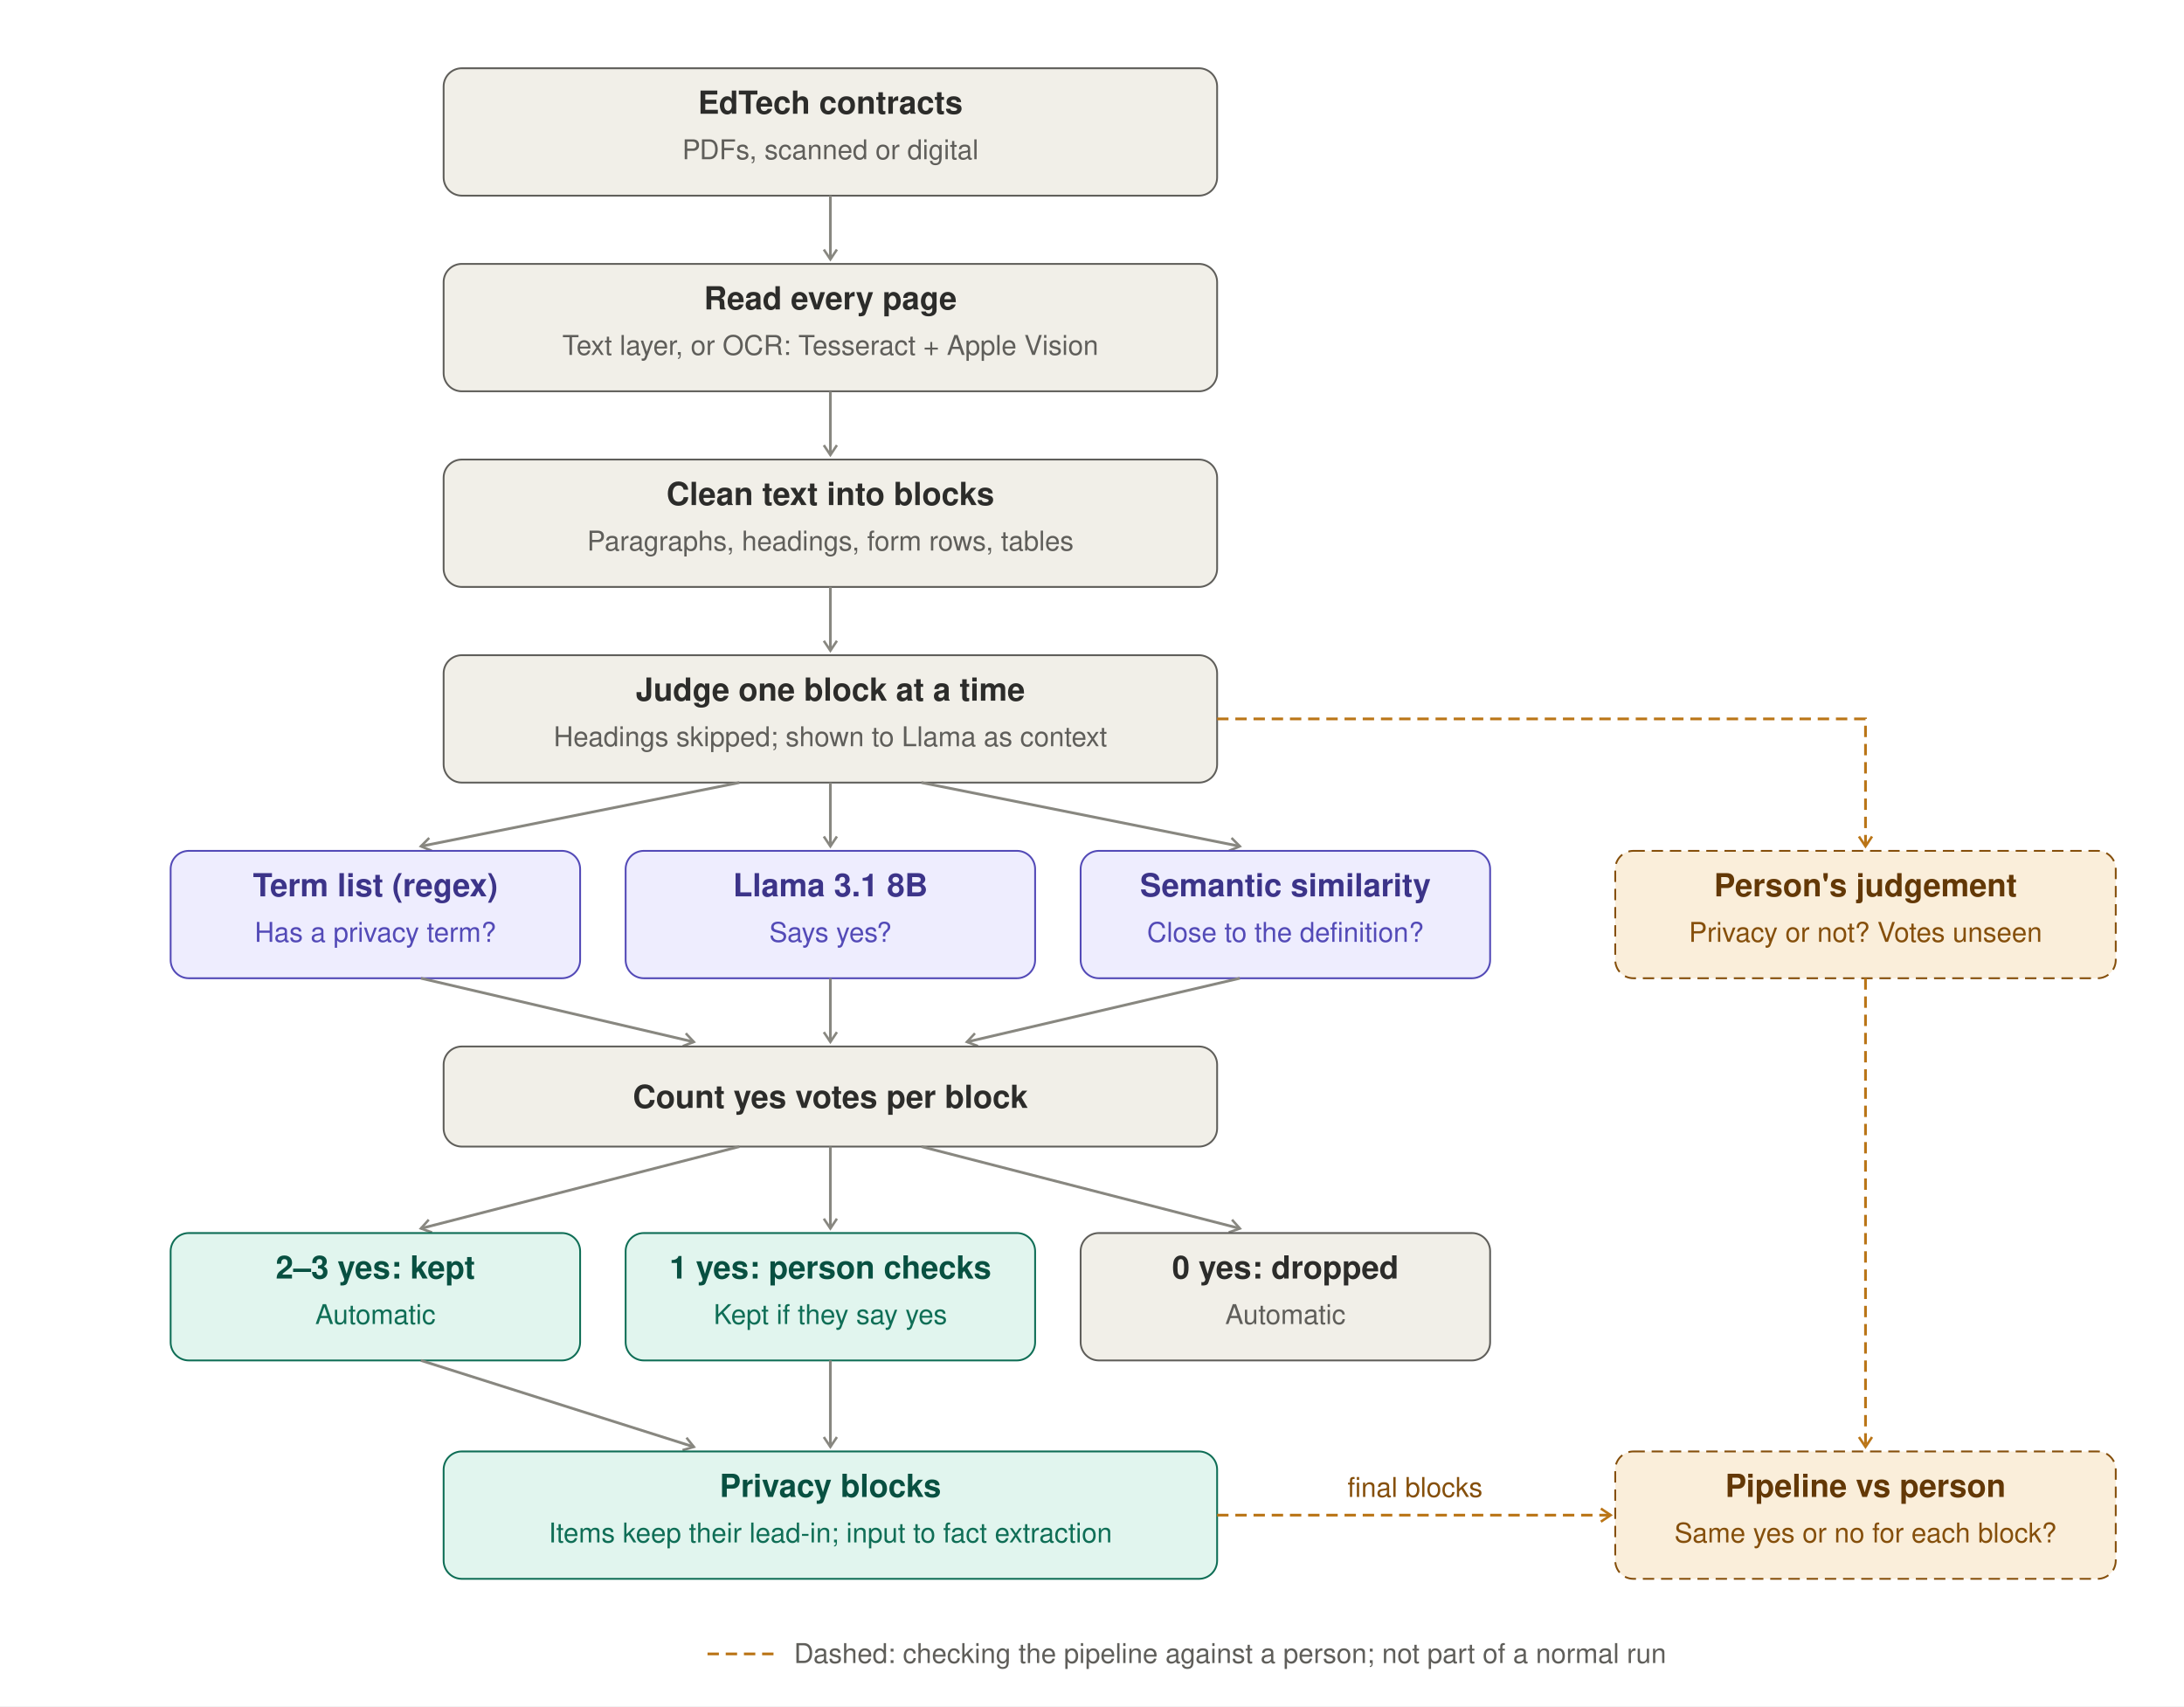
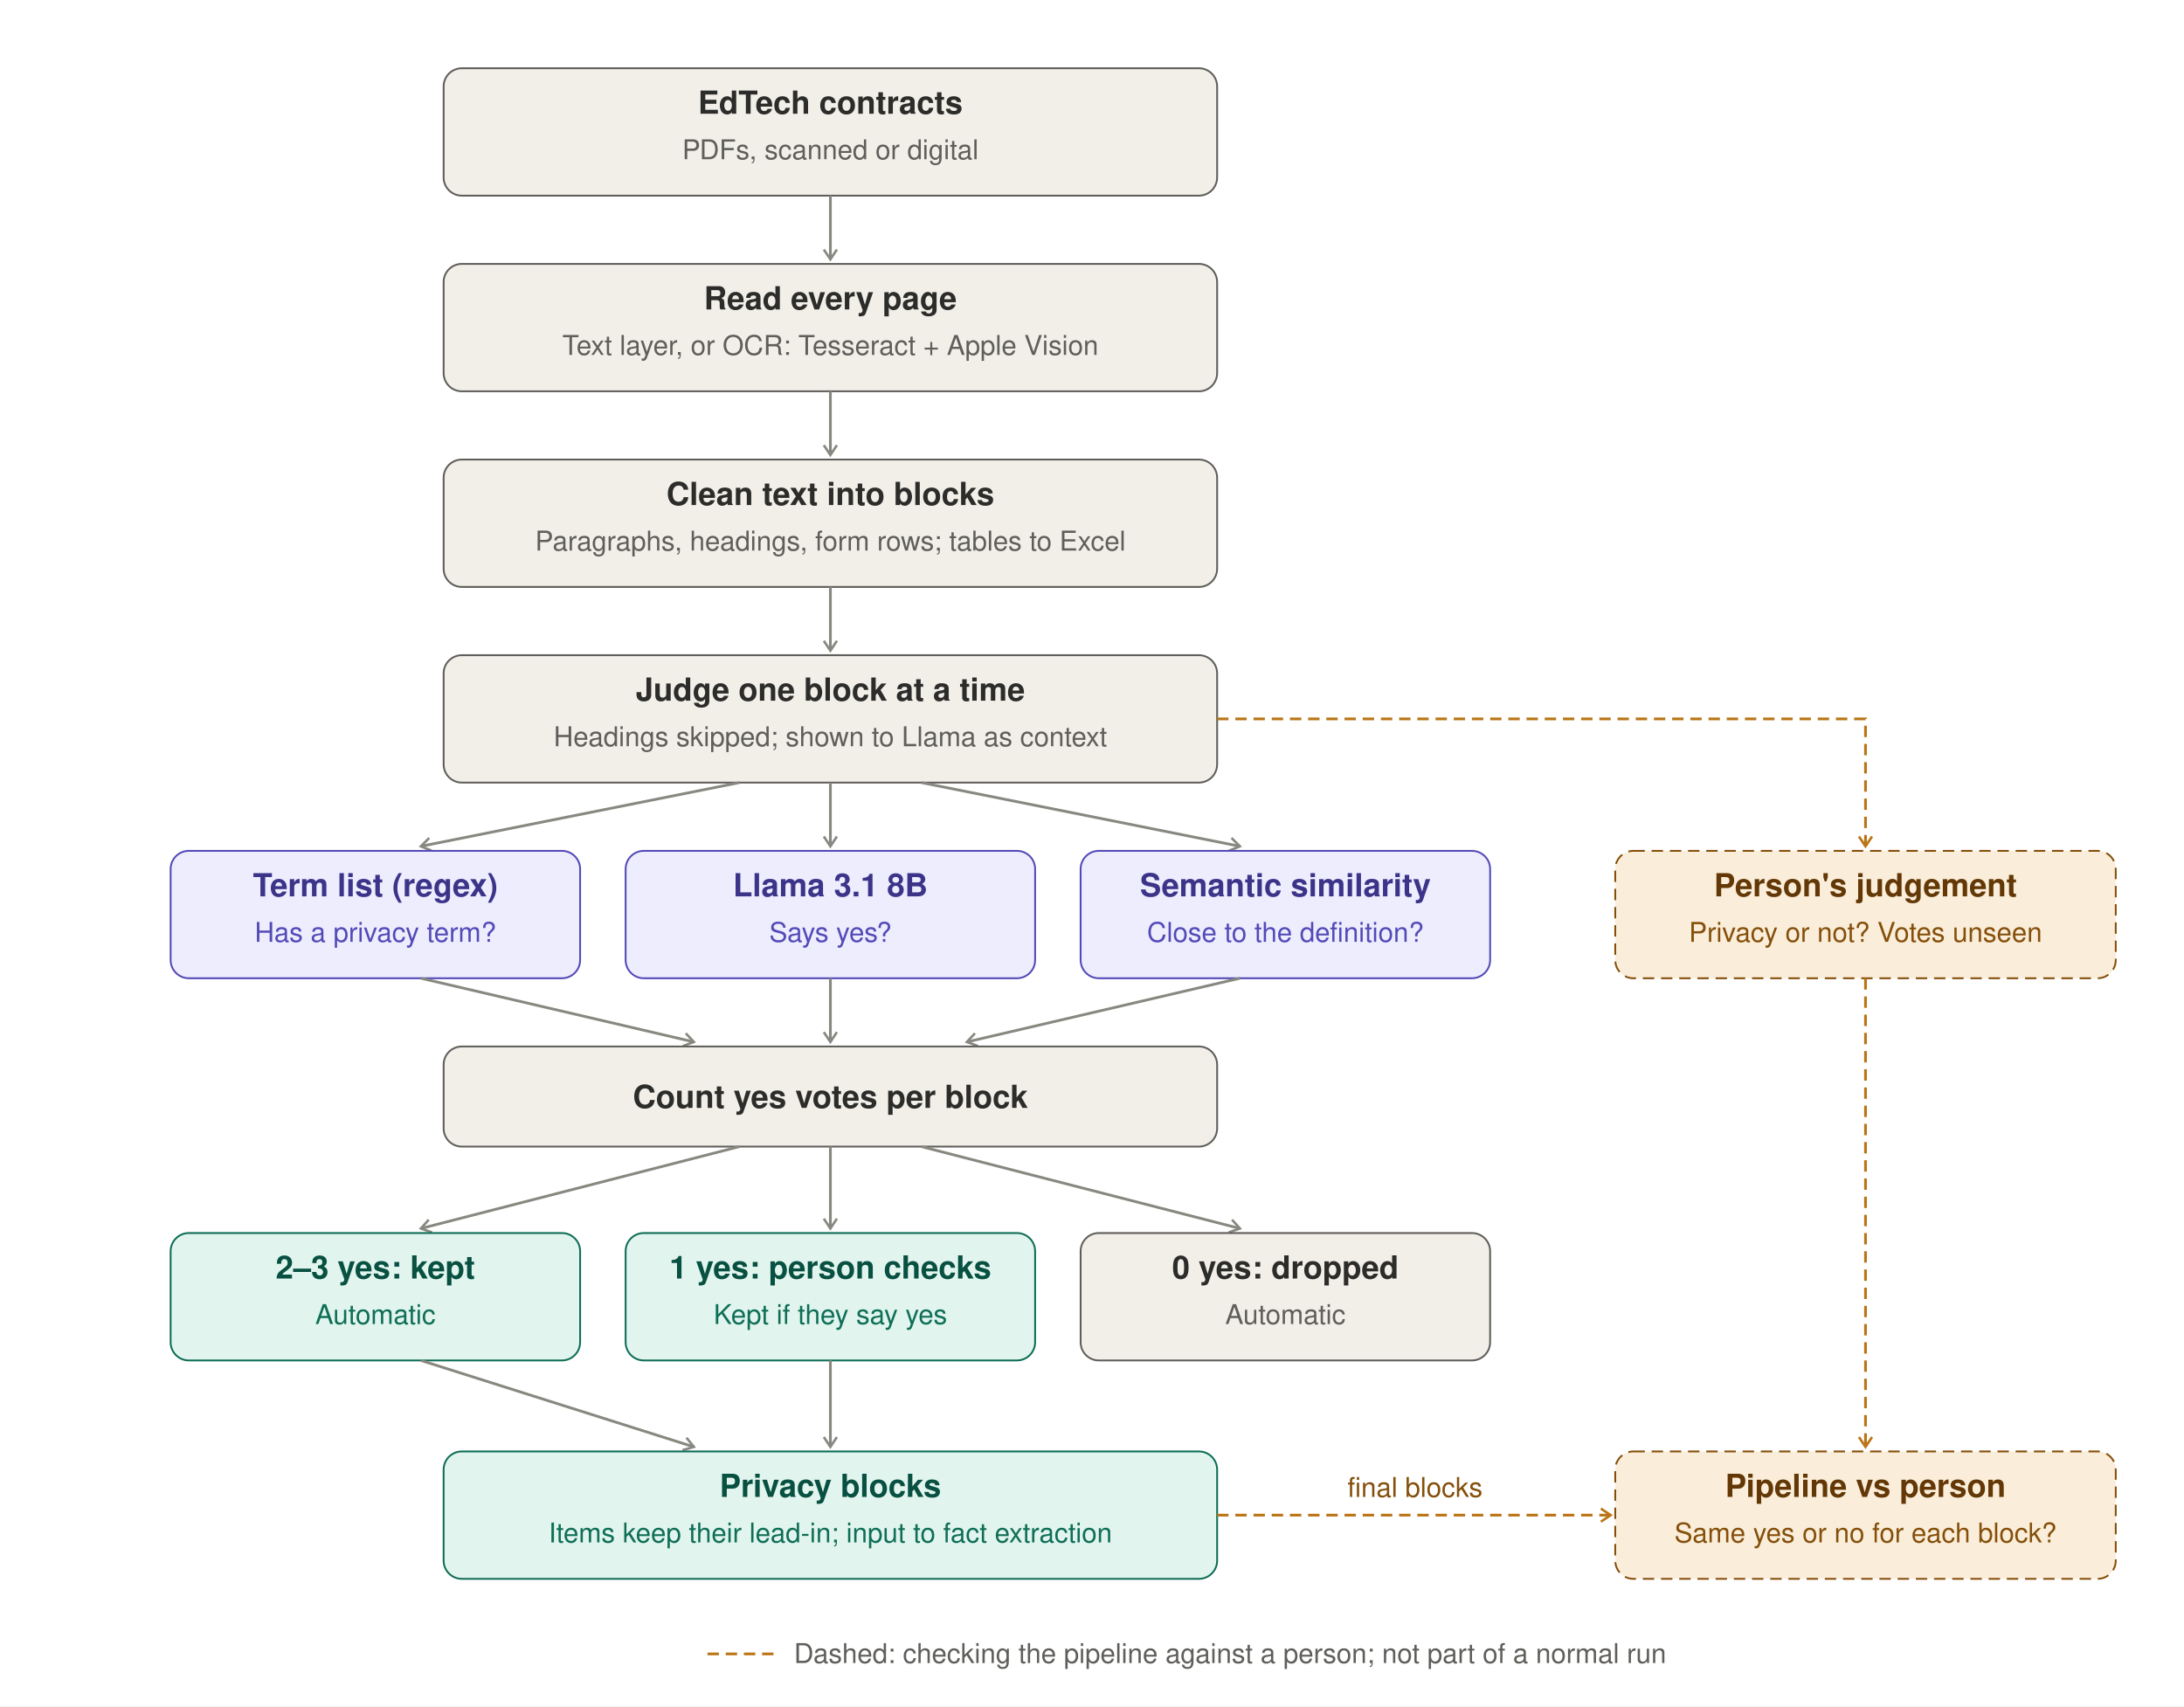
<svg xmlns="http://www.w3.org/2000/svg" viewBox="-25 0 960 750" width="960" height="750">
  <style>text{font-family:-apple-system,Helvetica,sans-serif;text-anchor:middle}.th{font-size:14px;font-weight:600}.ts{font-size:12px}.chk{fill:none;stroke:#BA7517;stroke-width:1.2;stroke-dasharray:5 3}</style>
  <rect x="-25" width="960" height="750" fill="white" />
  <defs>
    <marker id="ar" viewBox="0 0 10 10" refX="8" refY="5" markerWidth="6" markerHeight="6" orient="auto">
      <path d="M2 1L8 5L2 9" fill="none" stroke="#888780" stroke-width="1.5" />
    </marker>
    <marker id="aa" viewBox="0 0 10 10" refX="8" refY="5" markerWidth="6" markerHeight="6" orient="auto">
      <path d="M2 1L8 5L2 9" fill="none" stroke="#BA7517" stroke-width="1.5" />
    </marker>
  </defs>
  <rect x="170" y="30" width="340" height="56" rx="8" fill="#F1EFE8" stroke="#5F5E5A" stroke-width="0.8" />
  <text x="340.0" y="50" class="th" fill="#2C2C2A">EdTech contracts</text>
  <text x="340.0" y="70" class="ts" fill="#5F5E5A">PDFs, scanned or digital</text>
  <line x1="340" y1="86" x2="340" y2="114" stroke="#888780" stroke-width="1.2" marker-end="url(#ar)" />
  <rect x="170" y="116" width="340" height="56" rx="8" fill="#F1EFE8" stroke="#5F5E5A" stroke-width="0.8" />
  <text x="340.0" y="136" class="th" fill="#2C2C2A">Read every page</text>
  <text x="340.0" y="156" class="ts" fill="#5F5E5A">Text layer, or OCR: Tesseract + Apple Vision</text>
  <line x1="340" y1="172" x2="340" y2="200" stroke="#888780" stroke-width="1.2" marker-end="url(#ar)" />
  <rect x="170" y="202" width="340" height="56" rx="8" fill="#F1EFE8" stroke="#5F5E5A" stroke-width="0.8" />
  <text x="340.0" y="222" class="th" fill="#2C2C2A">Clean text into blocks</text>
-   <text x="340.0" y="242" class="ts" fill="#5F5E5A">Paragraphs, headings, form rows, tables</text>
+   <text x="340.0" y="242" class="ts" fill="#5F5E5A">Paragraphs, headings, form rows; tables to Excel</text>
  <line x1="340" y1="258" x2="340" y2="286" stroke="#888780" stroke-width="1.2" marker-end="url(#ar)" />
  <rect x="170" y="288" width="340" height="56" rx="8" fill="#F1EFE8" stroke="#5F5E5A" stroke-width="0.8" />
  <text x="340.0" y="308" class="th" fill="#2C2C2A">Judge one block at a time</text>
  <text x="340.0" y="328" class="ts" fill="#5F5E5A">Headings skipped; shown to Llama as context</text>
  <line x1="300" y1="344" x2="160" y2="372" stroke="#888780" stroke-width="1.2" marker-end="url(#ar)" />
  <line x1="340" y1="344" x2="340" y2="372" stroke="#888780" stroke-width="1.2" marker-end="url(#ar)" />
  <line x1="380" y1="344" x2="520" y2="372" stroke="#888780" stroke-width="1.2" marker-end="url(#ar)" />
  <path d="M510 316H795V372" class="chk" marker-end="url(#aa)" />
  <rect x="50" y="374" width="180" height="56" rx="8" fill="#EEEDFE" stroke="#534AB7" stroke-width="0.8" />
  <text x="140.0" y="394" class="th" fill="#3C3489">Term list (regex)</text>
  <text x="140.0" y="414" class="ts" fill="#534AB7">Has a privacy term?</text>
  <rect x="250" y="374" width="180" height="56" rx="8" fill="#EEEDFE" stroke="#534AB7" stroke-width="0.8" />
  <text x="340.0" y="394" class="th" fill="#3C3489">Llama 3.1 8B</text>
  <text x="340.0" y="414" class="ts" fill="#534AB7">Says yes?</text>
  <rect x="450" y="374" width="180" height="56" rx="8" fill="#EEEDFE" stroke="#534AB7" stroke-width="0.8" />
  <text x="540.0" y="394" class="th" fill="#3C3489">Semantic similarity</text>
  <text x="540.0" y="414" class="ts" fill="#534AB7">Close to the definition?</text>
  <rect x="685" y="374" width="220" height="56" rx="8" fill="#FAEEDA" stroke="#854F0B" stroke-width="0.8" stroke-dasharray="5 3" />
  <text x="795.0" y="394" class="th" fill="#633806">Person's judgement</text>
  <text x="795.0" y="414" class="ts" fill="#854F0B">Privacy or not? Votes unseen</text>
  <line x1="160" y1="430" x2="280" y2="458" stroke="#888780" stroke-width="1.2" marker-end="url(#ar)" />
  <line x1="340" y1="430" x2="340" y2="458" stroke="#888780" stroke-width="1.2" marker-end="url(#ar)" />
  <line x1="520" y1="430" x2="400" y2="458" stroke="#888780" stroke-width="1.2" marker-end="url(#ar)" />
  <rect x="170" y="460" width="340" height="44" rx="8" fill="#F1EFE8" stroke="#5F5E5A" stroke-width="0.8" />
  <text x="340.0" y="487.0" class="th" fill="#2C2C2A">Count yes votes per block</text>
  <line x1="300" y1="504" x2="160" y2="540" stroke="#888780" stroke-width="1.2" marker-end="url(#ar)" />
  <line x1="340" y1="504" x2="340" y2="540" stroke="#888780" stroke-width="1.2" marker-end="url(#ar)" />
  <line x1="380" y1="504" x2="520" y2="540" stroke="#888780" stroke-width="1.2" marker-end="url(#ar)" />
  <rect x="50" y="542" width="180" height="56" rx="8" fill="#E1F5EE" stroke="#0F6E56" stroke-width="0.8" />
  <text x="140.0" y="562" class="th" fill="#085041">2–3 yes: kept</text>
  <text x="140.0" y="582" class="ts" fill="#0F6E56">Automatic</text>
  <rect x="250" y="542" width="180" height="56" rx="8" fill="#E1F5EE" stroke="#0F6E56" stroke-width="0.8" />
  <text x="340.0" y="562" class="th" fill="#085041">1 yes: person checks</text>
  <text x="340.0" y="582" class="ts" fill="#0F6E56">Kept if they say yes</text>
  <rect x="450" y="542" width="180" height="56" rx="8" fill="#F1EFE8" stroke="#5F5E5A" stroke-width="0.8" />
  <text x="540.0" y="562" class="th" fill="#2C2C2A">0 yes: dropped</text>
  <text x="540.0" y="582" class="ts" fill="#5F5E5A">Automatic</text>
  <path d="M795 430V636" class="chk" marker-end="url(#aa)" />
  <line x1="160" y1="598" x2="280" y2="636" stroke="#888780" stroke-width="1.2" marker-end="url(#ar)" />
  <line x1="340" y1="598" x2="340" y2="636" stroke="#888780" stroke-width="1.2" marker-end="url(#ar)" />
  <rect x="170" y="638" width="340" height="56" rx="8" fill="#E1F5EE" stroke="#0F6E56" stroke-width="0.8" />
  <text x="340.0" y="658" class="th" fill="#085041">Privacy blocks</text>
  <text x="340.0" y="678" class="ts" fill="#0F6E56">Items keep their lead-in; input to fact extraction</text>
  <path d="M510 666H683" class="chk" marker-end="url(#aa)" />
  <text x="597" y="658" class="ts" fill="#854F0B">final blocks</text>
  <rect x="685" y="638" width="220" height="56" rx="8" fill="#FAEEDA" stroke="#854F0B" stroke-width="0.8" stroke-dasharray="5 3" />
  <text x="795.0" y="658" class="th" fill="#633806">Pipeline vs person</text>
  <text x="795.0" y="678" class="ts" fill="#854F0B">Same yes or no for each block?</text>
  <line x1="286" y1="727" x2="316" y2="727" class="chk" />
  <text x="324" y="731" class="ts" fill="#5F5E5A" style="text-anchor:start">Dashed: checking the pipeline against a person; not part of a normal run</text>
</svg>
